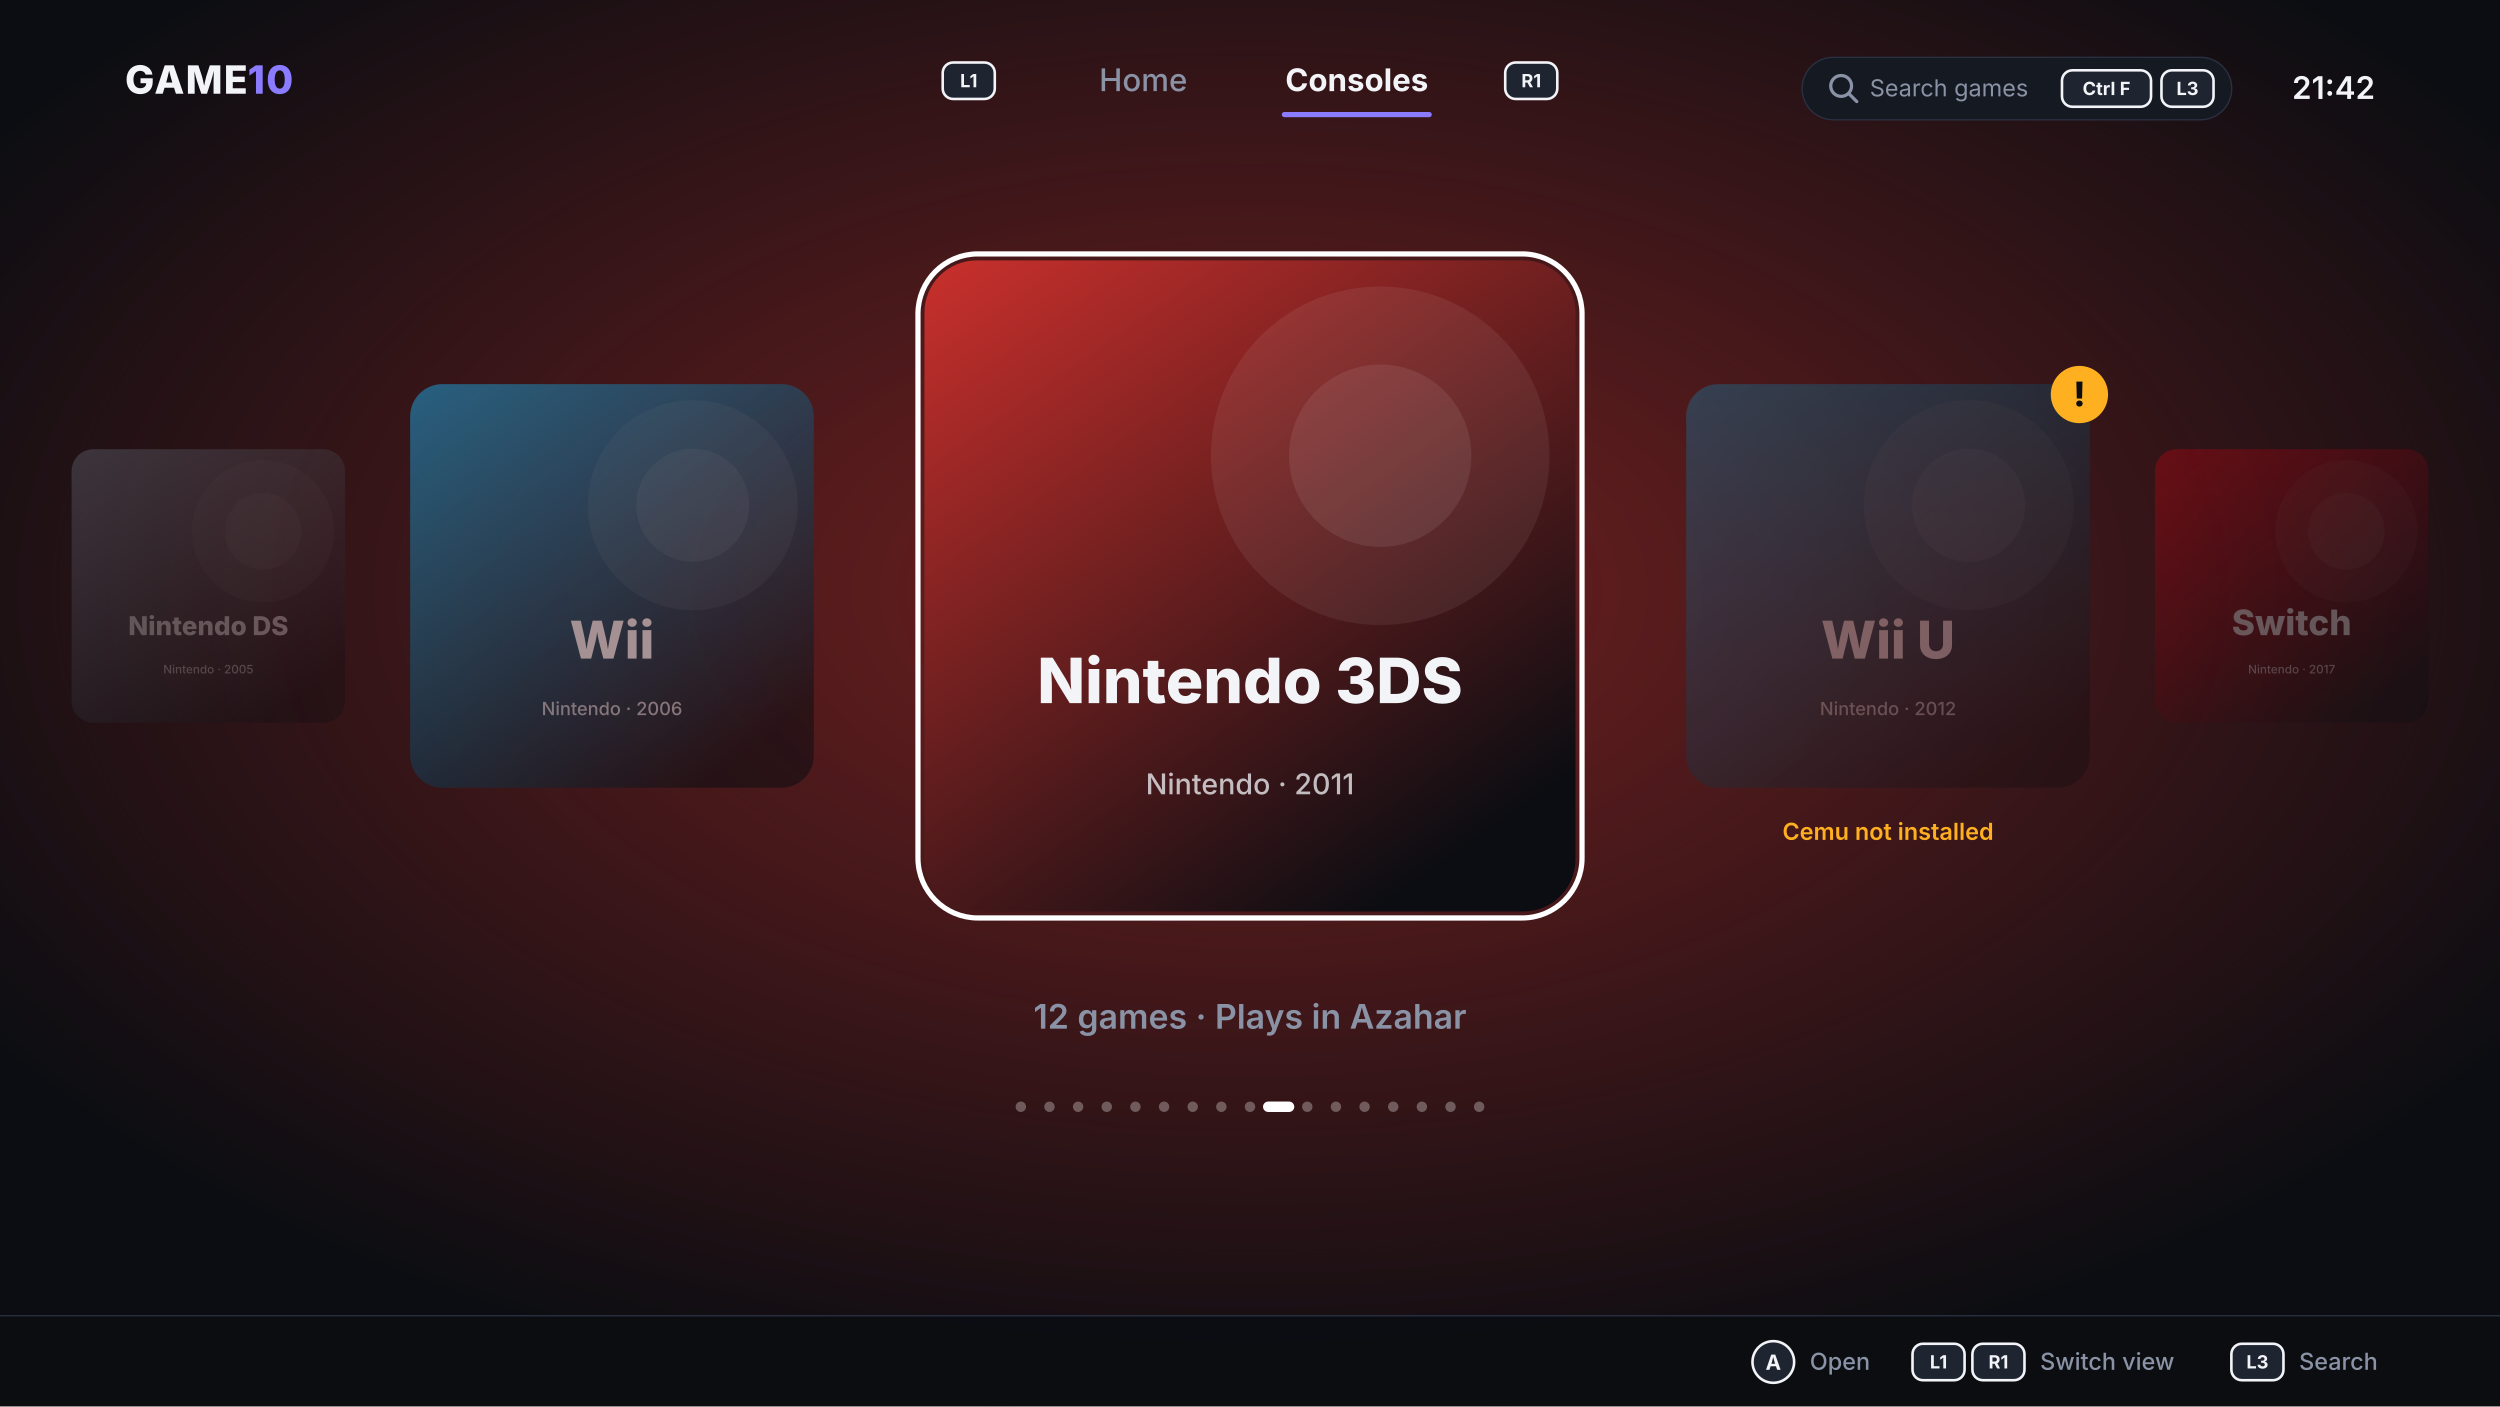
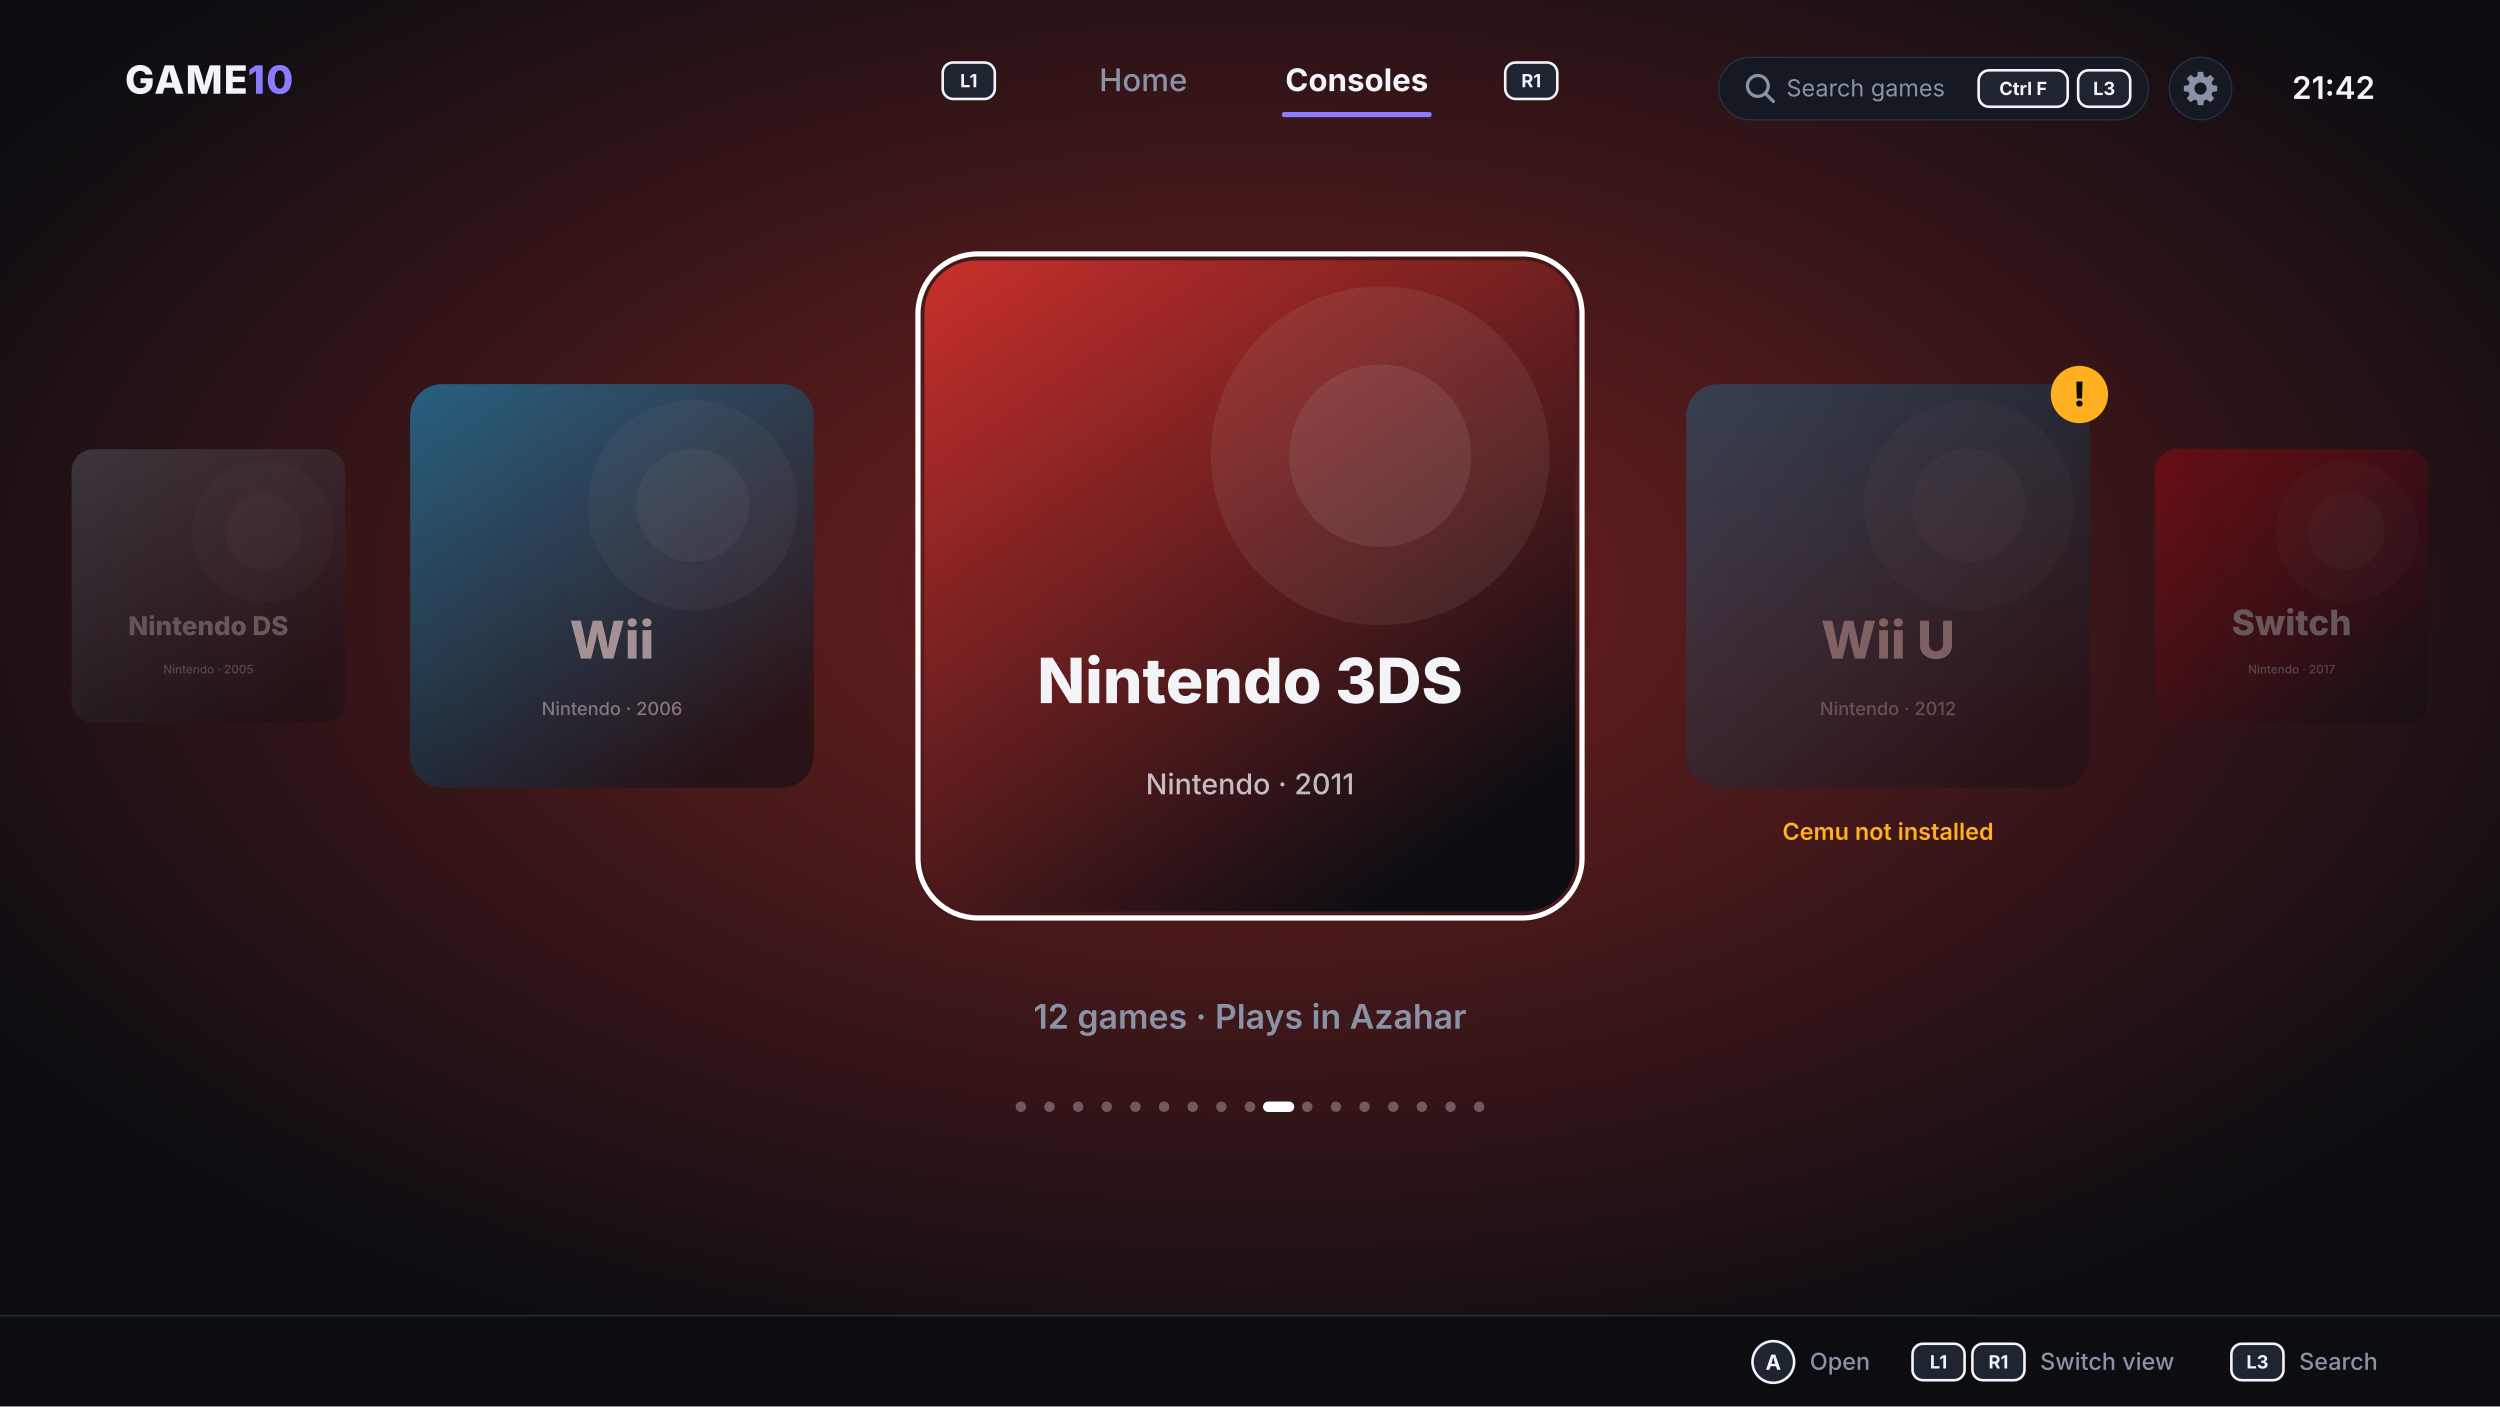
<svg xmlns="http://www.w3.org/2000/svg" width="1920" height="1080" viewBox="0 0 1920 1080">
  <defs>
    <radialGradient id="rg1" cx="0.5" cy="0.42" r="0.6">
      <stop offset="0" stop-color="#C9302C" stop-opacity="0.55" />
      <stop offset="1" stop-color="#C9302C" stop-opacity="0" />
    </radialGradient>
    <linearGradient id="lg2" x1="0" y1="0" x2="0.7" y2="1">
      <stop offset="0" stop-color="#7D8898" stop-opacity="1" />
      <stop offset="1" stop-color="#0B0D12" stop-opacity="1" />
    </linearGradient>
    <linearGradient id="lg3" x1="0" y1="0" x2="0.7" y2="1">
      <stop offset="0" stop-color="#1F9FD6" stop-opacity="1" />
      <stop offset="1" stop-color="#0B0D12" stop-opacity="1" />
    </linearGradient>
    <linearGradient id="lg4" x1="0" y1="0" x2="0.7" y2="1">
      <stop offset="0" stop-color="#0A8FBF" stop-opacity="1" />
      <stop offset="1" stop-color="#0B0D12" stop-opacity="1" />
    </linearGradient>
    <linearGradient id="lg5" x1="0" y1="0" x2="0.7" y2="1">
      <stop offset="0" stop-color="#E60012" stop-opacity="1" />
      <stop offset="1" stop-color="#0B0D12" stop-opacity="1" />
    </linearGradient>
    <linearGradient id="lg6" x1="0" y1="0" x2="0.7" y2="1">
      <stop offset="0" stop-color="#C9302C" stop-opacity="1" />
      <stop offset="1" stop-color="#0B0D12" stop-opacity="1" />
    </linearGradient>
  </defs>
  <rect x="0.0" y="0.0" width="1920.0" height="1080.0" rx="0" fill="#0B0D12" fill-opacity="1" />
  <rect x="0.0" y="0.0" width="1920.0" height="1080.0" rx="0" fill="url(#rg1)" fill-opacity="1" />
  <text x="96" y="72" font-family="Inter, 'Helvetica Neue', Arial, sans-serif" font-size="30" font-weight="800" fill="#F2F4F8" letter-spacing="1">GAME<tspan fill="#8B7BFF">10</tspan>
  </text>
  <rect x="724.0" y="48.0" width="40.0" height="28.0" rx="8" fill="#1F2431" fill-opacity="1" stroke="#F2F4F8" stroke-width="2" />
  <text x="744.0" y="67.0" font-family="Inter, 'Helvetica Neue', Arial, sans-serif" font-size="14" font-weight="700" fill="#F2F4F8" fill-opacity="1" text-anchor="middle" letter-spacing="0">L1</text>
  <rect x="1156.0" y="48.0" width="40.0" height="28.0" rx="8" fill="#1F2431" fill-opacity="1" stroke="#F2F4F8" stroke-width="2" />
  <text x="1176.0" y="67.0" font-family="Inter, 'Helvetica Neue', Arial, sans-serif" font-size="14" font-weight="700" fill="#F2F4F8" fill-opacity="1" text-anchor="middle" letter-spacing="0">R1</text>
  <text x="878.0" y="70.0" font-family="Inter, 'Helvetica Neue', Arial, sans-serif" font-size="24" font-weight="500" fill="#8A93A6" fill-opacity="1" text-anchor="middle" letter-spacing="0">Home</text>
  <text x="1042.0" y="70.0" font-family="Inter, 'Helvetica Neue', Arial, sans-serif" font-size="24" font-weight="700" fill="#F2F4F8" fill-opacity="1" text-anchor="middle" letter-spacing="0">Consoles</text>
  <rect x="984.4" y="86.0" width="115.2" height="4.0" rx="2" fill="#8B7BFF" fill-opacity="1" />
-   <rect x="1384.0" y="44.0" width="330.0" height="48.0" rx="24" fill="#151922" fill-opacity="1" stroke="#2A3142" stroke-width="1" />
-   <circle cx="1414.0" cy="66.0" r="8.0" fill="none" fill-opacity="1" stroke="#8A93A6" stroke-width="2.5" />
-   <line x1="1420" y1="72" x2="1426" y2="78" stroke="#8A93A6" stroke-width="2.5" stroke-linecap="round" />
-   <text x="1436.0" y="74.0" font-family="Inter, 'Helvetica Neue', Arial, sans-serif" font-size="18" font-weight="400" fill="#8A93A6" fill-opacity="1" text-anchor="start" letter-spacing="0">Search games</text>
-   <rect x="1660.0" y="54.0" width="40.0" height="28.0" rx="8" fill="#1F2431" fill-opacity="1" stroke="#F2F4F8" stroke-width="2" />
-   <text x="1680.0" y="73.0" font-family="Inter, 'Helvetica Neue', Arial, sans-serif" font-size="14" font-weight="700" fill="#F2F4F8" fill-opacity="1" text-anchor="middle" letter-spacing="0">L3</text>
-   <rect x="1583.6" y="54.0" width="68.4" height="28.0" rx="8" fill="#1F2431" fill-opacity="1" stroke="#F2F4F8" stroke-width="2" />
-   <text x="1617.8" y="73.0" font-family="Inter, 'Helvetica Neue', Arial, sans-serif" font-size="14" font-weight="700" fill="#F2F4F8" fill-opacity="1" text-anchor="middle" letter-spacing="0">Ctrl F</text>
+   <rect x="1320.0" y="44.0" width="330.0" height="48.0" rx="24" fill="#151922" fill-opacity="1" stroke="#2A3142" stroke-width="1" />
+   <circle cx="1350.0" cy="66.0" r="8.0" fill="none" fill-opacity="1" stroke="#8A93A6" stroke-width="2.5" />
+   <line x1="1356" y1="72" x2="1362" y2="78" stroke="#8A93A6" stroke-width="2.5" stroke-linecap="round" />
+   <text x="1372.0" y="74.0" font-family="Inter, 'Helvetica Neue', Arial, sans-serif" font-size="18" font-weight="400" fill="#8A93A6" fill-opacity="1" text-anchor="start" letter-spacing="0">Search games</text>
+   <rect x="1596.0" y="54.0" width="40.0" height="28.0" rx="8" fill="#1F2431" fill-opacity="1" stroke="#F2F4F8" stroke-width="2" />
+   <text x="1616.0" y="73.0" font-family="Inter, 'Helvetica Neue', Arial, sans-serif" font-size="14" font-weight="700" fill="#F2F4F8" fill-opacity="1" text-anchor="middle" letter-spacing="0">L3</text>
+   <rect x="1519.6" y="54.0" width="68.4" height="28.0" rx="8" fill="#1F2431" fill-opacity="1" stroke="#F2F4F8" stroke-width="2" />
+   <text x="1553.8" y="73.0" font-family="Inter, 'Helvetica Neue', Arial, sans-serif" font-size="14" font-weight="700" fill="#F2F4F8" fill-opacity="1" text-anchor="middle" letter-spacing="0">Ctrl F</text>
+   <circle cx="1690.0" cy="68.0" r="24.0" fill="#151922" fill-opacity="1" stroke="#2A3142" stroke-width="1" />
+   <polygon points="1699.3,65.4 1702.8,65.9 1702.8,70.1 1699.3,70.6 1698.4,72.7 1700.5,75.6 1697.6,78.5 1694.7,76.4 1692.6,77.3 1692.1,80.8 1687.9,80.8 1687.4,77.3 1685.3,76.4 1682.4,78.5 1679.5,75.6 1681.6,72.7 1680.7,70.6 1677.2,70.1 1677.2,65.9 1680.7,65.4 1681.6,63.3 1679.5,60.4 1682.4,57.5 1685.3,59.6 1687.4,58.7 1687.9,55.2 1692.1,55.2 1692.6,58.7 1694.7,59.6 1697.6,57.5 1700.5,60.4 1698.4,63.3" fill="#8A93A6" />
+   <circle cx="1690.0" cy="68.0" r="4.7" fill="#151922" fill-opacity="1" />
  <text x="1824.0" y="76.0" font-family="Inter, 'Helvetica Neue', Arial, sans-serif" font-size="24" font-weight="600" fill="#F2F4F8" fill-opacity="1" text-anchor="end" letter-spacing="0">21:42</text>
  <g opacity="0.3">
    <rect x="55.0" y="345.0" width="210.0" height="210.0" rx="16.8" fill="url(#lg2)" fill-opacity="1" />
    <circle cx="202.0" cy="408.0" r="54.6" fill="#FFFFFF" fill-opacity="0.07" />
    <circle cx="202.0" cy="408.0" r="29.4" fill="#FFFFFF" fill-opacity="0.08" />
    <text x="160.0" y="487.8" font-family="Inter, 'Helvetica Neue', Arial, sans-serif" font-size="20" font-weight="800" fill="#F2F4F8" fill-opacity="1" text-anchor="middle" letter-spacing="0">Nintendo DS</text>
    <text x="160.0" y="517.2" font-family="Inter, 'Helvetica Neue', Arial, sans-serif" font-size="9" font-weight="500" fill="#F2F4F8" fill-opacity="0.75" text-anchor="middle" letter-spacing="0">Nintendo · 2005</text>
  </g>
  <g opacity="0.55">
    <rect x="315.0" y="295.0" width="310.0" height="310.0" rx="24.8" fill="url(#lg3)" fill-opacity="1" />
    <circle cx="532.0" cy="388.0" r="80.6" fill="#FFFFFF" fill-opacity="0.07" />
    <circle cx="532.0" cy="388.0" r="43.4" fill="#FFFFFF" fill-opacity="0.08" />
    <text x="470.0" y="505.8" font-family="Inter, 'Helvetica Neue', Arial, sans-serif" font-size="40" font-weight="800" fill="#F2F4F8" fill-opacity="1" text-anchor="middle" letter-spacing="0">Wii</text>
    <text x="470.0" y="549.2" font-family="Inter, 'Helvetica Neue', Arial, sans-serif" font-size="14" font-weight="500" fill="#F2F4F8" fill-opacity="0.75" text-anchor="middle" letter-spacing="0">Nintendo · 2006</text>
  </g>
  <g opacity="0.33">
    <rect x="1295.0" y="295.0" width="310.0" height="310.0" rx="24.8" fill="url(#lg4)" fill-opacity="1" />
    <circle cx="1512.0" cy="388.0" r="80.6" fill="#FFFFFF" fill-opacity="0.07" />
    <circle cx="1512.0" cy="388.0" r="43.4" fill="#FFFFFF" fill-opacity="0.08" />
    <text x="1450.0" y="505.8" font-family="Inter, 'Helvetica Neue', Arial, sans-serif" font-size="40" font-weight="800" fill="#F2F4F8" fill-opacity="1" text-anchor="middle" letter-spacing="0">Wii U</text>
    <text x="1450.0" y="549.2" font-family="Inter, 'Helvetica Neue', Arial, sans-serif" font-size="14" font-weight="500" fill="#F2F4F8" fill-opacity="0.75" text-anchor="middle" letter-spacing="0">Nintendo · 2012</text>
  </g>
  <circle cx="1597.0" cy="303.0" r="22.0" fill="#FFB020" fill-opacity="1" />
  <text x="1597.0" y="312.0" font-family="Inter, 'Helvetica Neue', Arial, sans-serif" font-size="26" font-weight="800" fill="#0B0D12" fill-opacity="1" text-anchor="middle" letter-spacing="0">!</text>
  <text x="1450.0" y="645.0" font-family="Inter, 'Helvetica Neue', Arial, sans-serif" font-size="18" font-weight="600" fill="#FFB020" fill-opacity="1" text-anchor="middle" letter-spacing="0">Cemu not installed</text>
  <g opacity="0.3">
    <rect x="1655.0" y="345.0" width="210.0" height="210.0" rx="16.8" fill="url(#lg5)" fill-opacity="1" />
    <circle cx="1802.0" cy="408.0" r="54.6" fill="#FFFFFF" fill-opacity="0.07" />
    <circle cx="1802.0" cy="408.0" r="29.4" fill="#FFFFFF" fill-opacity="0.08" />
    <text x="1760.0" y="487.8" font-family="Inter, 'Helvetica Neue', Arial, sans-serif" font-size="27" font-weight="800" fill="#F2F4F8" fill-opacity="1" text-anchor="middle" letter-spacing="0">Switch</text>
    <text x="1760.0" y="517.2" font-family="Inter, 'Helvetica Neue', Arial, sans-serif" font-size="9" font-weight="500" fill="#F2F4F8" fill-opacity="0.75" text-anchor="middle" letter-spacing="0">Nintendo · 2017</text>
  </g>
  <rect x="705.0" y="195.0" width="510.0" height="510.0" rx="46" fill="none" fill-opacity="1" stroke="#FFFFFF" stroke-width="4" />
  <g opacity="1.0">
    <rect x="710.0" y="200.0" width="500.0" height="500.0" rx="40.0" fill="url(#lg6)" fill-opacity="1" />
    <circle cx="1060.0" cy="350.0" r="130.0" fill="#FFFFFF" fill-opacity="0.07" />
    <circle cx="1060.0" cy="350.0" r="70.0" fill="#FFFFFF" fill-opacity="0.08" />
    <text x="960.0" y="540.0" font-family="Inter, 'Helvetica Neue', Arial, sans-serif" font-size="48" font-weight="800" fill="#F2F4F8" fill-opacity="1" text-anchor="middle" letter-spacing="0">Nintendo 3DS</text>
    <text x="960.0" y="610.0" font-family="Inter, 'Helvetica Neue', Arial, sans-serif" font-size="22" font-weight="500" fill="#F2F4F8" fill-opacity="0.75" text-anchor="middle" letter-spacing="0">Nintendo · 2011</text>
  </g>
  <text x="960.0" y="790.0" font-family="Inter, 'Helvetica Neue', Arial, sans-serif" font-size="26" font-weight="600" fill="#8A93A6" fill-opacity="1" text-anchor="middle" letter-spacing="0">12 games  ·  Plays in Azahar</text>
  <circle cx="784.0" cy="850.0" r="4.0" fill="#FFFFFF" fill-opacity="0.3" />
  <circle cx="806.0" cy="850.0" r="4.0" fill="#FFFFFF" fill-opacity="0.3" />
  <circle cx="828.0" cy="850.0" r="4.0" fill="#FFFFFF" fill-opacity="0.3" />
  <circle cx="850.0" cy="850.0" r="4.0" fill="#FFFFFF" fill-opacity="0.3" />
  <circle cx="872.0" cy="850.0" r="4.0" fill="#FFFFFF" fill-opacity="0.3" />
  <circle cx="894.0" cy="850.0" r="4.0" fill="#FFFFFF" fill-opacity="0.3" />
  <circle cx="916.0" cy="850.0" r="4.0" fill="#FFFFFF" fill-opacity="0.3" />
  <circle cx="938.0" cy="850.0" r="4.0" fill="#FFFFFF" fill-opacity="0.3" />
  <circle cx="960.0" cy="850.0" r="4.0" fill="#FFFFFF" fill-opacity="0.3" />
  <rect x="970.0" y="846.0" width="24.0" height="8.0" rx="4" fill="#FFFFFF" fill-opacity="1" />
  <circle cx="1004.0" cy="850.0" r="4.0" fill="#FFFFFF" fill-opacity="0.3" />
  <circle cx="1026.0" cy="850.0" r="4.0" fill="#FFFFFF" fill-opacity="0.3" />
  <circle cx="1048.0" cy="850.0" r="4.0" fill="#FFFFFF" fill-opacity="0.3" />
  <circle cx="1070.0" cy="850.0" r="4.0" fill="#FFFFFF" fill-opacity="0.3" />
  <circle cx="1092.0" cy="850.0" r="4.0" fill="#FFFFFF" fill-opacity="0.3" />
  <circle cx="1114.0" cy="850.0" r="4.0" fill="#FFFFFF" fill-opacity="0.3" />
  <circle cx="1136.0" cy="850.0" r="4.0" fill="#FFFFFF" fill-opacity="0.3" />
  <rect x="0.0" y="1010.0" width="1920.0" height="70.0" rx="0" fill="#0B0D12" fill-opacity="0.92" />
  <rect x="0.0" y="1010.0" width="1920.0" height="1.0" rx="0" fill="#2A3142" fill-opacity="1" />
  <text x="1765.7" y="1052.0" font-family="Inter, 'Helvetica Neue', Arial, sans-serif" font-size="18" font-weight="500" fill="#8A93A6" fill-opacity="1" text-anchor="start" letter-spacing="0">Search</text>
  <rect x="1713.7" y="1032.0" width="40.0" height="28.0" rx="8" fill="#1F2431" fill-opacity="1" stroke="#F2F4F8" stroke-width="2" />
  <text x="1733.7" y="1051.0" font-family="Inter, 'Helvetica Neue', Arial, sans-serif" font-size="14" font-weight="700" fill="#F2F4F8" fill-opacity="1" text-anchor="middle" letter-spacing="0">L3</text>
  <text x="1566.8" y="1052.0" font-family="Inter, 'Helvetica Neue', Arial, sans-serif" font-size="18" font-weight="500" fill="#8A93A6" fill-opacity="1" text-anchor="start" letter-spacing="0">Switch view</text>
  <rect x="1514.8" y="1032.0" width="40.0" height="28.0" rx="8" fill="#1F2431" fill-opacity="1" stroke="#F2F4F8" stroke-width="2" />
  <text x="1534.8" y="1051.0" font-family="Inter, 'Helvetica Neue', Arial, sans-serif" font-size="14" font-weight="700" fill="#F2F4F8" fill-opacity="1" text-anchor="middle" letter-spacing="0">R1</text>
  <rect x="1468.8" y="1032.0" width="40.0" height="28.0" rx="8" fill="#1F2431" fill-opacity="1" stroke="#F2F4F8" stroke-width="2" />
  <text x="1488.8" y="1051.0" font-family="Inter, 'Helvetica Neue', Arial, sans-serif" font-size="14" font-weight="700" fill="#F2F4F8" fill-opacity="1" text-anchor="middle" letter-spacing="0">L1</text>
  <text x="1389.9" y="1052.0" font-family="Inter, 'Helvetica Neue', Arial, sans-serif" font-size="18" font-weight="500" fill="#8A93A6" fill-opacity="1" text-anchor="start" letter-spacing="0">Open</text>
  <circle cx="1361.9" cy="1046.0" r="16.0" fill="#1F2431" fill-opacity="1" stroke="#F2F4F8" stroke-width="2" />
  <text x="1361.9" y="1052.0" font-family="Inter, 'Helvetica Neue', Arial, sans-serif" font-size="16" font-weight="700" fill="#F2F4F8" fill-opacity="1" text-anchor="middle" letter-spacing="0">A</text>
</svg>
